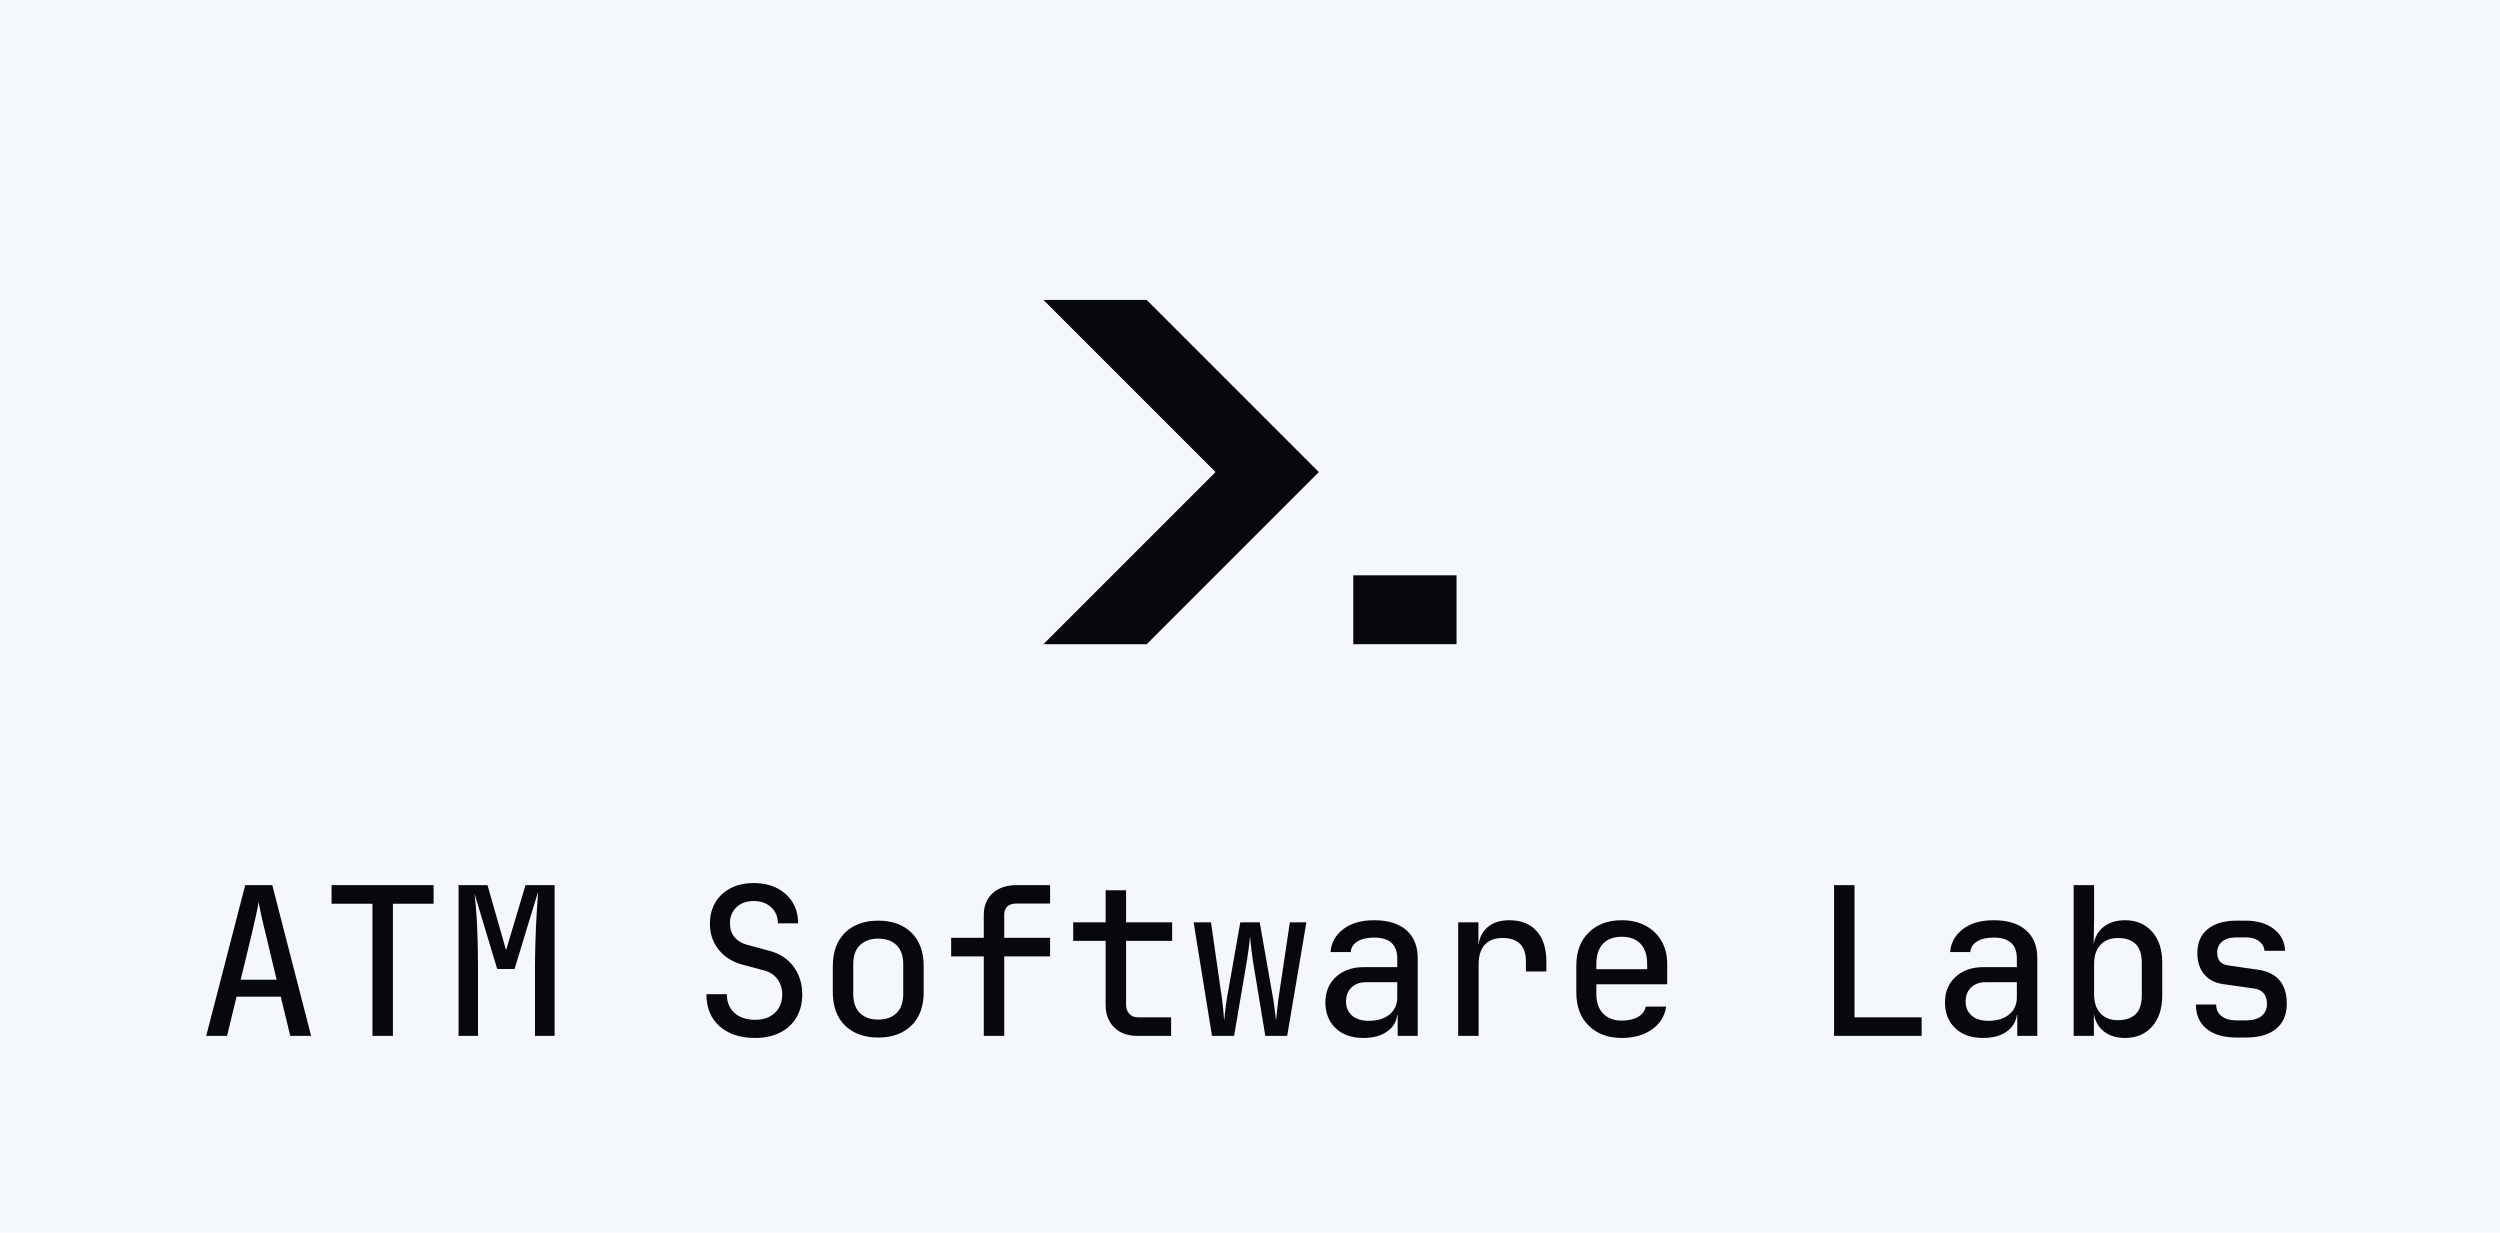
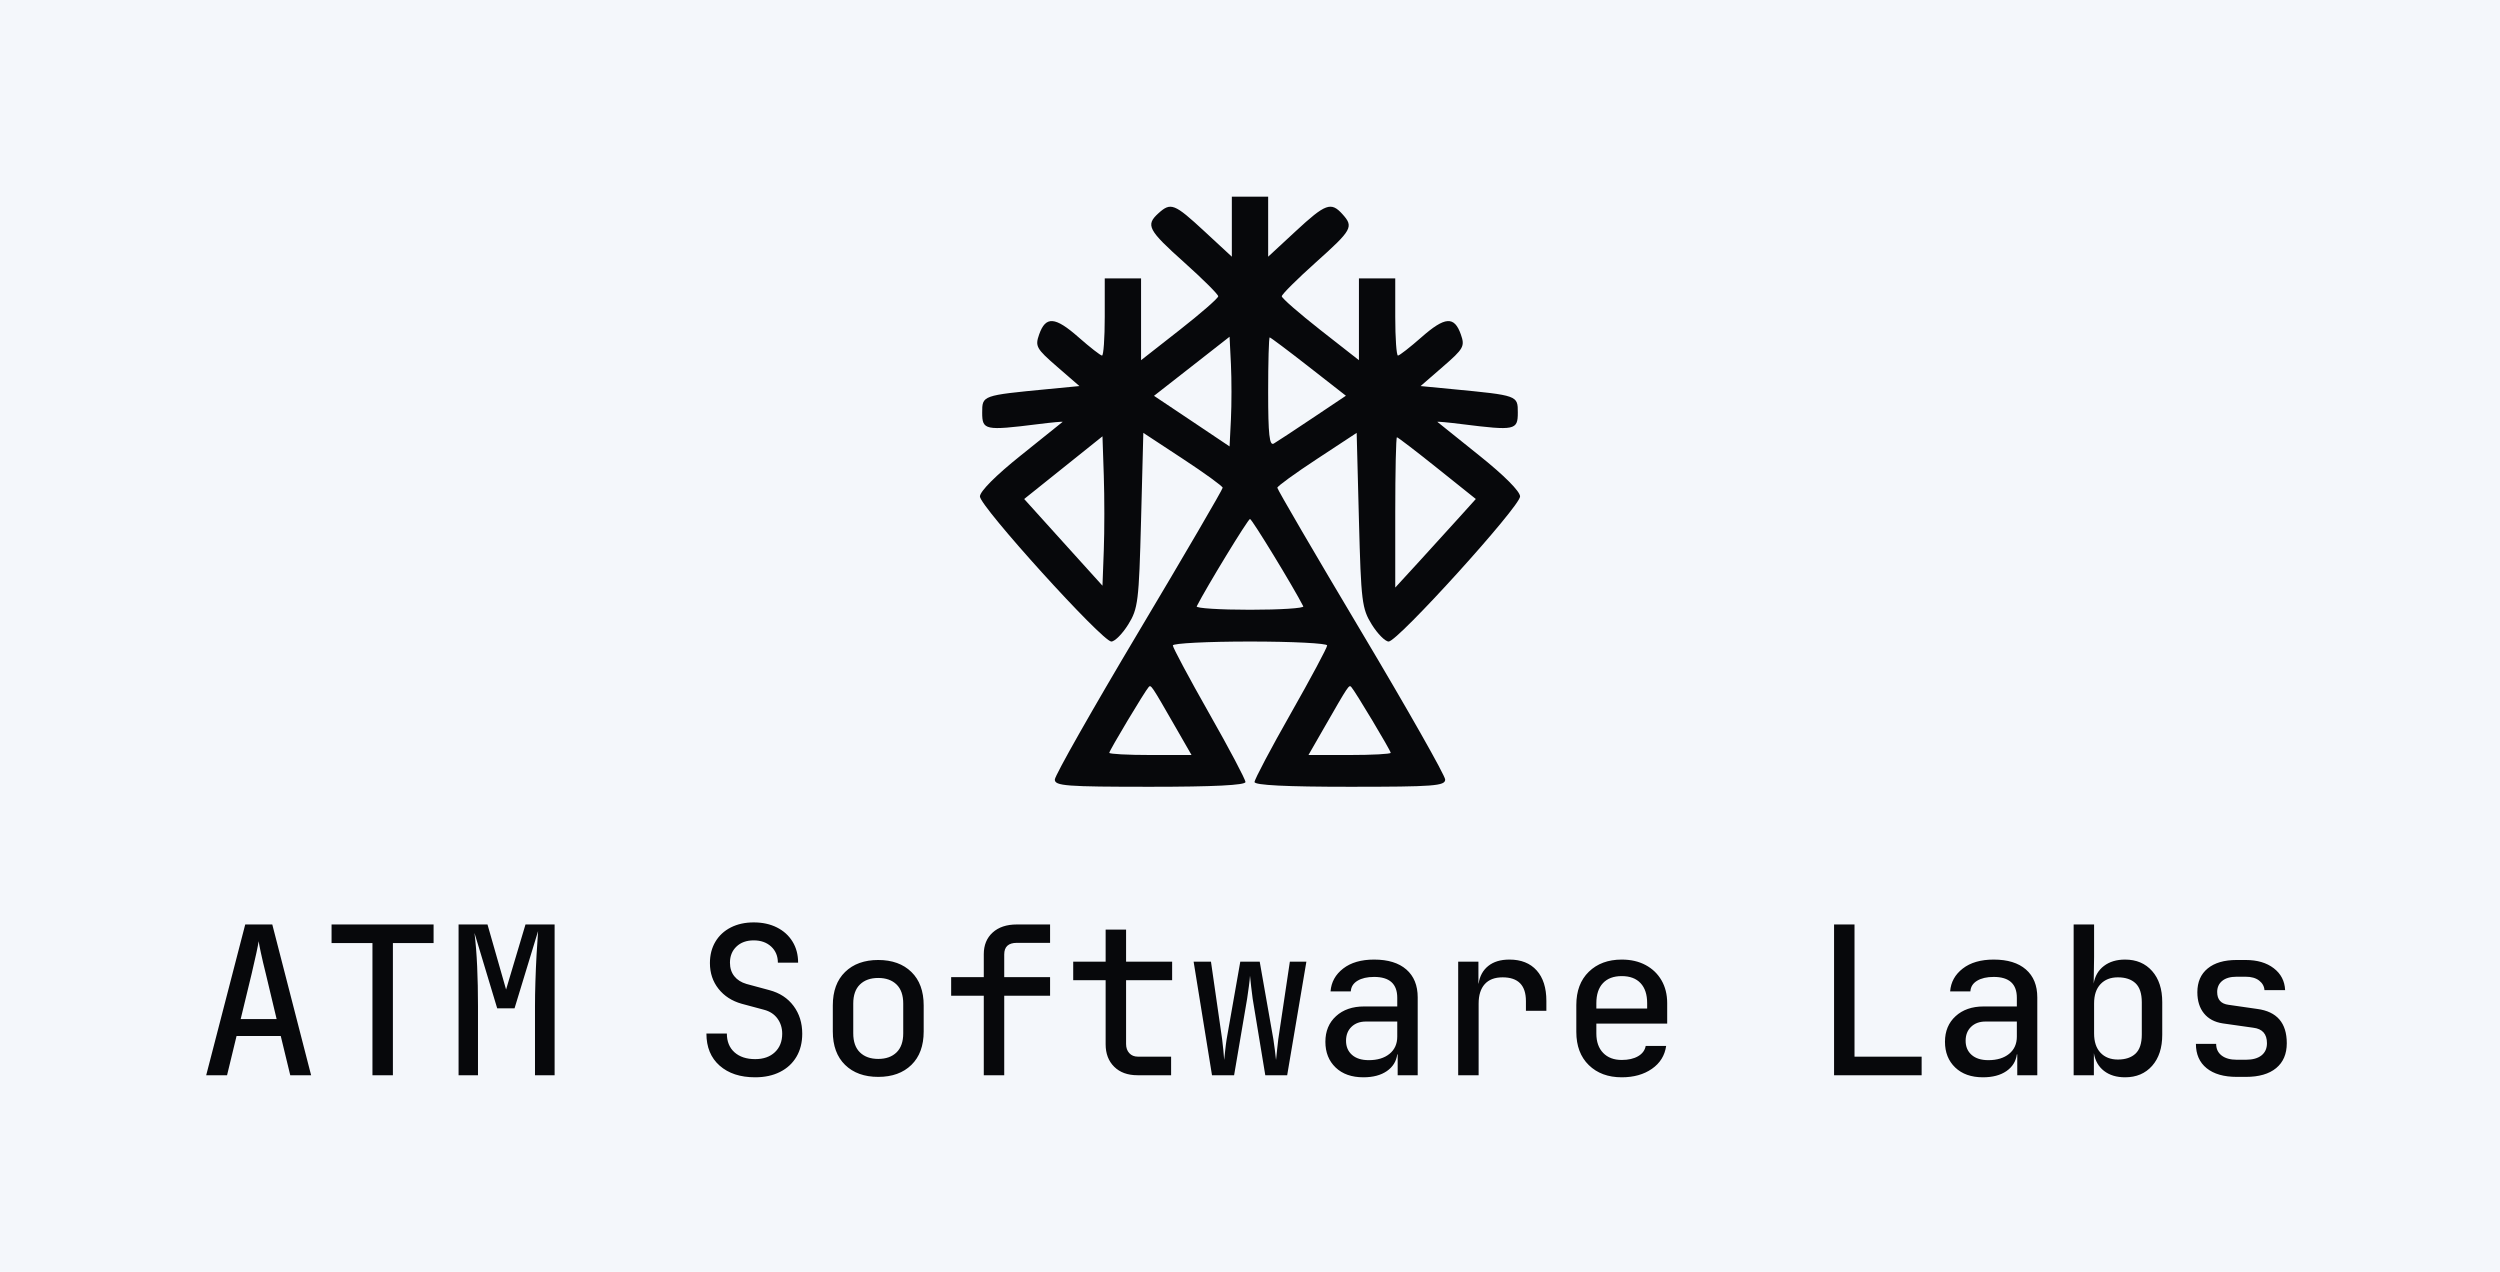
- <svg xmlns="http://www.w3.org/2000/svg" viewBox="0 0 508.4 250.66" width="508.4" height="250.66" role="img" aria-label="ATM Software Labs">
-   <rect width="508.4" height="250.66" fill="#f4f7fb" />
-   <g transform="translate(198.2 40) scale(7)">
-     <path fill="#07080b" d="M2 3h3l5 5-5 5H2l5-5-5-5z" />
-     <rect x="11" y="11" width="3" height="2" fill="#07080b" />
+ <svg xmlns="http://www.w3.org/2000/svg" viewBox="0 0 508.4 258.66" width="508.4" height="258.66" role="img" aria-label="ATM Software Labs">
+   <rect width="508.4" height="258.66" fill="#f4f7fb" />
+   <g transform="translate(198.815 40) scale(0.923077)">
+     <path fill="#07080b" fill-rule="evenodd" d="M17.00 128.41 C17.00 127.54 25.32 112.86 35.50 95.79 C45.68 78.72 53.99 64.47 53.98 64.12 C53.97 63.78 50.03 60.92 45.23 57.77 L36.50 52.03L36.00 71.27 C35.53 89.21 35.34 90.75 33.17 94.25 C31.89 96.31 30.21 98.00 29.45 98.00 C27.45 98.00 0.50 68.24 0.50 66.04 C0.50 64.92 4.03 61.38 9.50 57.01 C14.45 53.05 18.60 49.72 18.72 49.61 C18.83 49.50 16.36 49.72 13.22 50.12 C1.62 51.57 1.00 51.44 1.00 47.59 C1.00 43.77 0.93 43.79 15.46 42.39 L22.42 41.72L17.49 37.44 C12.91 33.47 12.63 32.96 13.55 30.34 C14.99 26.26 17.04 26.40 22.22 30.96 C24.74 33.18 27.08 35.00 27.40 35.00 C27.73 35.00 28.00 31.18 28.00 26.50 L28.00 18.00L32.00 18.00 L36.00 18.00L36.00 27.01 L36.00 36.02L44.50 29.36 C49.18 25.69 53.00 22.36 53.00 21.94 C53.00 21.52 49.62 18.16 45.50 14.47 C37.51 7.32 36.96 6.26 39.83 3.65 C42.55 1.19 43.34 1.50 49.94 7.61 L56.00 13.22L56.00 6.61 L56.00 0.00L60.00 0.00 L64.00 0.00L64.00 6.61 L64.00 13.22L70.06 7.61 C76.64 1.51 77.85 1.07 80.35 3.83 C82.89 6.64 82.54 7.27 74.50 14.47 C70.38 18.16 67.00 21.52 67.00 21.94 C67.00 22.36 70.83 25.69 75.50 29.36 L84.00 36.02L84.00 27.01 L84.00 18.00L88.00 18.00 L92.00 18.00L92.00 26.50 C92.00 31.18 92.27 35.00 92.60 35.00 C92.92 35.00 95.26 33.18 97.78 30.96 C102.96 26.40 105.01 26.26 106.45 30.34 C107.37 32.96 107.09 33.47 102.51 37.44 L97.58 41.72L104.54 42.39 C119.07 43.79 119.00 43.77 119.00 47.59 C119.00 51.44 118.38 51.57 106.78 50.12 C103.64 49.72 101.17 49.50 101.28 49.61 C101.40 49.72 105.55 53.05 110.50 57.01 C115.97 61.38 119.50 64.92 119.50 66.04 C119.50 68.24 92.55 98.00 90.55 98.00 C89.79 98.00 88.11 96.31 86.83 94.25 C84.66 90.75 84.47 89.21 84.00 71.27 L83.50 52.03L74.77 57.77 C69.97 60.92 66.03 63.78 66.02 64.12 C66.01 64.47 74.33 78.72 84.50 95.79 C94.68 112.86 103.00 127.54 103.00 128.41 C103.00 129.81 100.52 130.00 82.00 130.00 C68.02 130.00 61.00 129.65 61.00 128.95 C61.00 128.37 64.60 121.56 69.00 113.82 C73.40 106.07 77.00 99.34 77.00 98.86 C77.00 98.39 69.35 98.00 60.00 98.00 C50.65 98.00 43.00 98.39 43.00 98.86 C43.00 99.34 46.60 106.07 51.00 113.82 C55.40 121.56 59.00 128.37 59.00 128.95 C59.00 129.65 51.98 130.00 38.00 130.00 C19.48 130.00 17.00 129.81 17.00 128.41 Z M43.53 116.75 C38.30 107.64 38.19 107.47 37.69 108.01 C36.86 108.90 29.00 122.03 29.00 122.52 C29.00 122.78 33.08 123.00 38.06 123.00 L47.12 123.00L43.53 116.75 Z M91.00 122.52 C91.00 122.03 83.14 108.90 82.31 108.01 C81.81 107.47 81.70 107.64 76.47 116.75 L72.88 123.00L81.94 123.00 C86.92 123.00 91.00 122.78 91.00 122.52 Z M71.74 90.25 C69.56 85.97 60.43 71.00 60.00 71.00 C59.57 71.00 50.44 85.97 48.26 90.25 C48.05 90.66 53.34 91.00 60.00 91.00 C66.66 91.00 71.95 90.66 71.74 90.25 Z M27.79 61.45 L27.50 52.79L18.87 59.70 L10.25 66.60L18.87 76.15 L27.50 85.70L27.79 77.90 C27.95 73.61 27.95 66.20 27.79 61.45 Z M106.19 70.55 L109.75 66.60L101.25 59.80 C96.58 56.06 92.58 53.00 92.37 53.00 C92.17 53.00 92.00 60.45 92.00 69.56 L92.00 86.11L97.32 80.31 C100.24 77.11 104.24 72.72 106.19 70.55 Z M55.80 36.92 L55.50 30.85L47.18 37.36 L38.85 43.87L47.18 49.44 L55.50 55.02L55.80 49.01 C55.96 45.71 55.96 40.27 55.80 36.92 Z M73.81 48.75 L81.13 43.85L72.91 37.43 C68.38 33.89 64.53 31.00 64.34 31.00 C64.15 31.00 64.00 36.43 64.00 43.06 C64.00 52.43 64.28 54.95 65.25 54.38 C65.94 53.98 69.79 51.44 73.81 48.75 Z" />
  </g>
-   <path fill="#07080b" d="M41.932 210.66 49.87 180.0H55.372L63.268 210.66H59.026L57.094 202.68H48.106L46.174 210.66ZM48.946 199.236H56.254L54.07 190.08Q53.44 187.56 53.062 185.796Q52.684 184.032 52.6 183.402Q52.516 184.032 52.138 185.796Q51.76 187.56 51.172 190.038ZM75.742 210.66V183.78H67.426V180.0H88.174V183.78H79.9V210.66ZM93.256 210.66V180.0H99.136L102.916 193.23L106.864 180.0H112.786V210.66H108.796V196.59Q108.796 194.364 108.88 191.655Q108.964 188.946 109.111 186.237Q109.258 183.528 109.426 181.344L104.638 197.052H101.11L96.49 181.722Q96.868 184.788 97.036 188.547Q97.204 192.306 97.204 196.59V210.66Z" />
-   <path fill="#07080b" d="M153.568 211.08Q149.032 211.08 146.344 208.707Q143.656 206.334 143.656 202.176H147.814Q147.814 204.612 149.368 205.998Q150.922 207.384 153.568 207.384Q156.088 207.384 157.579 205.977Q159.07 204.57 159.07 202.218Q159.07 200.454 158.104 199.131Q157.138 197.808 155.374 197.346L150.838 196.128Q147.856 195.288 146.113 193.083Q144.37 190.878 144.37 187.854Q144.37 185.376 145.483 183.507Q146.596 181.638 148.612 180.609Q150.628 179.58 153.274 179.58Q155.962 179.58 157.999 180.609Q160.036 181.638 161.17 183.486Q162.304 185.334 162.304 187.77H158.188Q158.188 185.754 156.823 184.494Q155.458 183.234 153.274 183.234Q151.09 183.234 149.767 184.494Q148.444 185.754 148.444 187.77Q148.444 189.408 149.326 190.521Q150.208 191.634 151.804 192.096L156.466 193.356Q159.616 194.196 161.38 196.569Q163.144 198.942 163.144 202.218Q163.144 204.906 161.968 206.901Q160.792 208.896 158.629 209.988Q156.466 211.08 153.568 211.08ZM178.6 210.996Q174.358 210.996 171.859 208.56Q169.36 206.124 169.36 201.756V196.464Q169.36 192.096 171.859 189.66Q174.358 187.224 178.6 187.224Q182.842 187.224 185.341 189.66Q187.84 192.096 187.84 196.464V201.756Q187.84 206.124 185.341 208.56Q182.842 210.996 178.6 210.996ZM178.6 207.342Q180.952 207.342 182.317 206.019Q183.682 204.696 183.682 202.134V196.086Q183.682 193.524 182.317 192.201Q180.952 190.878 178.6 190.878Q176.248 190.878 174.883 192.201Q173.518 193.524 173.518 196.086V202.134Q173.518 204.696 174.883 206.019Q176.248 207.342 178.6 207.342ZM200.062 210.66V194.49H193.426V190.71H200.062V186.048Q200.062 183.276 201.868 181.638Q203.674 180.0 206.782 180.0H213.544V183.738H206.782Q204.22 183.738 204.22 186.09V190.71H213.544V194.49H204.22V210.66ZM231.31 210.66Q228.328 210.66 226.585 208.938Q224.842 207.216 224.842 204.36V191.34H218.248V187.56H224.842V181.05H229V187.56H238.366V191.34H229V204.318Q229 205.452 229.651 206.166Q230.302 206.88 231.394 206.88H238.156V210.66ZM246.472 210.66 242.734 187.56H246.262L248.53 203.31Q248.656 204.36 248.782 205.578Q248.908 206.796 248.95 207.552Q249.034 206.796 249.16 205.578Q249.286 204.36 249.454 203.31L252.226 187.56H256.174L258.946 203.31Q259.114 204.36 259.261 205.557Q259.408 206.754 259.492 207.552Q259.576 206.754 259.702 205.557Q259.828 204.36 259.954 203.31L262.306 187.56H265.666L261.76 210.66H257.308L254.746 195.12Q254.578 193.986 254.431 192.6Q254.284 191.214 254.2 190.416Q254.158 191.214 253.969 192.6Q253.78 193.986 253.612 195.12L250.966 210.66ZM277.258 211.08Q273.688 211.08 271.609 209.085Q269.53 207.09 269.53 203.856Q269.53 200.622 271.693 198.648Q273.856 196.674 277.384 196.674H284.146V194.91Q284.146 190.668 279.442 190.668Q277.342 190.668 276.061 191.445Q274.78 192.222 274.696 193.608H270.58Q270.79 190.794 273.142 188.967Q275.494 187.14 279.442 187.14Q283.684 187.14 285.994 189.156Q288.304 191.172 288.304 194.826V210.66H284.23V206.418H284.146Q283.852 208.56 282.025 209.82Q280.198 211.08 277.258 211.08ZM278.35 207.594Q280.996 207.594 282.571 206.313Q284.146 205.032 284.146 202.806V199.74H277.762Q275.956 199.74 274.843 200.811Q273.73 201.882 273.73 203.646Q273.73 205.452 274.948 206.523Q276.166 207.594 278.35 207.594ZM296.536 210.66V187.56H300.652V192.012H300.694Q301.03 189.744 302.647 188.442Q304.264 187.14 306.952 187.14Q310.522 187.14 312.496 189.345Q314.47 191.55 314.47 195.54V197.556H310.312V195.582Q310.312 190.752 305.566 190.752Q303.172 190.752 301.933 192.138Q300.694 193.524 300.694 196.086V210.66ZM329.8 211.08Q325.642 211.08 323.101 208.602Q320.56 206.124 320.56 201.84V196.38Q320.56 192.096 323.101 189.618Q325.642 187.14 329.8 187.14Q332.572 187.14 334.651 188.253Q336.73 189.366 337.885 191.361Q339.04 193.356 339.04 196.002V200.16H324.634V202.176Q324.634 204.696 326.02 206.124Q327.406 207.552 329.8 207.552Q331.816 207.552 333.118 206.796Q334.42 206.04 334.672 204.696H338.83Q338.41 207.636 335.932 209.358Q333.454 211.08 329.8 211.08ZM324.634 196.002V197.094H334.966V196.002Q334.966 193.356 333.622 191.928Q332.278 190.5 329.8 190.5Q327.322 190.5 325.978 191.928Q324.634 193.356 324.634 196.002ZM372.976 210.66V180.0H377.134V206.88H390.784V210.66ZM403.258 211.08Q399.688 211.08 397.609 209.085Q395.53 207.09 395.53 203.856Q395.53 200.622 397.693 198.648Q399.856 196.674 403.384 196.674H410.146V194.91Q410.146 190.668 405.442 190.668Q403.342 190.668 402.061 191.445Q400.78 192.222 400.696 193.608H396.58Q396.79 190.794 399.142 188.967Q401.494 187.14 405.442 187.14Q409.684 187.14 411.994 189.156Q414.304 191.172 414.304 194.826V210.66H410.23V206.418H410.146Q409.852 208.56 408.025 209.82Q406.198 211.08 403.258 211.08ZM404.35 207.594Q406.996 207.594 408.571 206.313Q410.146 205.032 410.146 202.806V199.74H403.762Q401.956 199.74 400.843 200.811Q399.73 201.882 399.73 203.646Q399.73 205.452 400.948 206.523Q402.166 207.594 404.35 207.594ZM432.154 211.08Q429.55 211.08 427.87 209.778Q426.19 208.476 425.812 206.166V210.66H421.696V180.0H425.854V186.636L425.77 192.012Q426.148 189.744 427.849 188.442Q429.55 187.14 432.154 187.14Q435.598 187.14 437.656 189.471Q439.714 191.802 439.714 195.792V202.428Q439.714 206.418 437.656 208.749Q435.598 211.08 432.154 211.08ZM430.684 207.468Q432.994 207.468 434.275 206.271Q435.556 205.074 435.556 202.386V195.834Q435.556 193.146 434.275 191.949Q432.994 190.752 430.684 190.752Q428.458 190.752 427.156 192.138Q425.854 193.524 425.854 196.044V202.176Q425.854 204.696 427.156 206.082Q428.458 207.468 430.684 207.468ZM454.876 210.996Q450.928 210.996 448.744 209.232Q446.56 207.468 446.56 204.276H450.676Q450.676 205.788 451.789 206.649Q452.902 207.51 454.876 207.51H456.724Q458.782 207.51 459.895 206.628Q461.008 205.746 461.008 204.15Q461.008 201.336 458.236 201.0L452.02 200.118Q449.542 199.74 448.198 198.081Q446.854 196.422 446.854 193.776Q446.854 190.668 448.954 188.946Q451.054 187.224 454.834 187.224H456.682Q460.21 187.224 462.394 188.904Q464.578 190.584 464.704 193.356H460.504Q460.42 192.18 459.412 191.403Q458.404 190.626 456.682 190.626H454.834Q452.944 190.626 451.915 191.466Q450.886 192.306 450.886 193.734Q450.886 196.044 453.196 196.338L459.034 197.178Q465.04 197.976 465.04 204.15Q465.04 207.426 462.877 209.211Q460.714 210.996 456.724 210.996Z" />
+   <path fill="#07080b" d="M41.932 218.66 49.87 188.0H55.372L63.268 218.66H59.026L57.094 210.68H48.106L46.174 218.66ZM48.946 207.236H56.254L54.07 198.08Q53.44 195.56 53.062 193.796Q52.684 192.032 52.6 191.402Q52.516 192.032 52.138 193.796Q51.76 195.56 51.172 198.038ZM75.742 218.66V191.78H67.426V188.0H88.174V191.78H79.9V218.66ZM93.256 218.66V188.0H99.136L102.916 201.23L106.864 188.0H112.786V218.66H108.796V204.59Q108.796 202.364 108.88 199.655Q108.964 196.946 109.111 194.237Q109.258 191.528 109.426 189.344L104.638 205.052H101.11L96.49 189.722Q96.868 192.788 97.036 196.547Q97.204 200.306 97.204 204.59V218.66Z" />
+   <path fill="#07080b" d="M153.568 219.08Q149.032 219.08 146.344 216.707Q143.656 214.334 143.656 210.176H147.814Q147.814 212.612 149.368 213.998Q150.922 215.384 153.568 215.384Q156.088 215.384 157.579 213.977Q159.07 212.57 159.07 210.218Q159.07 208.454 158.104 207.131Q157.138 205.808 155.374 205.346L150.838 204.128Q147.856 203.288 146.113 201.083Q144.37 198.878 144.37 195.854Q144.37 193.376 145.483 191.507Q146.596 189.638 148.612 188.609Q150.628 187.58 153.274 187.58Q155.962 187.58 157.999 188.609Q160.036 189.638 161.17 191.486Q162.304 193.334 162.304 195.77H158.188Q158.188 193.754 156.823 192.494Q155.458 191.234 153.274 191.234Q151.09 191.234 149.767 192.494Q148.444 193.754 148.444 195.77Q148.444 197.408 149.326 198.521Q150.208 199.634 151.804 200.096L156.466 201.356Q159.616 202.196 161.38 204.569Q163.144 206.942 163.144 210.218Q163.144 212.906 161.968 214.901Q160.792 216.896 158.629 217.988Q156.466 219.08 153.568 219.08ZM178.6 218.996Q174.358 218.996 171.859 216.56Q169.36 214.124 169.36 209.756V204.464Q169.36 200.096 171.859 197.66Q174.358 195.224 178.6 195.224Q182.842 195.224 185.341 197.66Q187.84 200.096 187.84 204.464V209.756Q187.84 214.124 185.341 216.56Q182.842 218.996 178.6 218.996ZM178.6 215.342Q180.952 215.342 182.317 214.019Q183.682 212.696 183.682 210.134V204.086Q183.682 201.524 182.317 200.201Q180.952 198.878 178.6 198.878Q176.248 198.878 174.883 200.201Q173.518 201.524 173.518 204.086V210.134Q173.518 212.696 174.883 214.019Q176.248 215.342 178.6 215.342ZM200.062 218.66V202.49H193.426V198.71H200.062V194.048Q200.062 191.276 201.868 189.638Q203.674 188.0 206.782 188.0H213.544V191.738H206.782Q204.22 191.738 204.22 194.09V198.71H213.544V202.49H204.22V218.66ZM231.31 218.66Q228.328 218.66 226.585 216.938Q224.842 215.216 224.842 212.36V199.34H218.248V195.56H224.842V189.05H229V195.56H238.366V199.34H229V212.318Q229 213.452 229.651 214.166Q230.302 214.88 231.394 214.88H238.156V218.66ZM246.472 218.66 242.734 195.56H246.262L248.53 211.31Q248.656 212.36 248.782 213.578Q248.908 214.796 248.95 215.552Q249.034 214.796 249.16 213.578Q249.286 212.36 249.454 211.31L252.226 195.56H256.174L258.946 211.31Q259.114 212.36 259.261 213.557Q259.408 214.754 259.492 215.552Q259.576 214.754 259.702 213.557Q259.828 212.36 259.954 211.31L262.306 195.56H265.666L261.76 218.66H257.308L254.746 203.12Q254.578 201.986 254.431 200.6Q254.284 199.214 254.2 198.416Q254.158 199.214 253.969 200.6Q253.78 201.986 253.612 203.12L250.966 218.66ZM277.258 219.08Q273.688 219.08 271.609 217.085Q269.53 215.09 269.53 211.856Q269.53 208.622 271.693 206.648Q273.856 204.674 277.384 204.674H284.146V202.91Q284.146 198.668 279.442 198.668Q277.342 198.668 276.061 199.445Q274.78 200.222 274.696 201.608H270.58Q270.79 198.794 273.142 196.967Q275.494 195.14 279.442 195.14Q283.684 195.14 285.994 197.156Q288.304 199.172 288.304 202.826V218.66H284.23V214.418H284.146Q283.852 216.56 282.025 217.82Q280.198 219.08 277.258 219.08ZM278.35 215.594Q280.996 215.594 282.571 214.313Q284.146 213.032 284.146 210.806V207.74H277.762Q275.956 207.74 274.843 208.811Q273.73 209.882 273.73 211.646Q273.73 213.452 274.948 214.523Q276.166 215.594 278.35 215.594ZM296.536 218.66V195.56H300.652V200.012H300.694Q301.03 197.744 302.647 196.442Q304.264 195.14 306.952 195.14Q310.522 195.14 312.496 197.345Q314.47 199.55 314.47 203.54V205.556H310.312V203.582Q310.312 198.752 305.566 198.752Q303.172 198.752 301.933 200.138Q300.694 201.524 300.694 204.086V218.66ZM329.8 219.08Q325.642 219.08 323.101 216.602Q320.56 214.124 320.56 209.84V204.38Q320.56 200.096 323.101 197.618Q325.642 195.14 329.8 195.14Q332.572 195.14 334.651 196.253Q336.73 197.366 337.885 199.361Q339.04 201.356 339.04 204.002V208.16H324.634V210.176Q324.634 212.696 326.02 214.124Q327.406 215.552 329.8 215.552Q331.816 215.552 333.118 214.796Q334.42 214.04 334.672 212.696H338.83Q338.41 215.636 335.932 217.358Q333.454 219.08 329.8 219.08ZM324.634 204.002V205.094H334.966V204.002Q334.966 201.356 333.622 199.928Q332.278 198.5 329.8 198.5Q327.322 198.5 325.978 199.928Q324.634 201.356 324.634 204.002ZM372.976 218.66V188.0H377.134V214.88H390.784V218.66ZM403.258 219.08Q399.688 219.08 397.609 217.085Q395.53 215.09 395.53 211.856Q395.53 208.622 397.693 206.648Q399.856 204.674 403.384 204.674H410.146V202.91Q410.146 198.668 405.442 198.668Q403.342 198.668 402.061 199.445Q400.78 200.222 400.696 201.608H396.58Q396.79 198.794 399.142 196.967Q401.494 195.14 405.442 195.14Q409.684 195.14 411.994 197.156Q414.304 199.172 414.304 202.826V218.66H410.23V214.418H410.146Q409.852 216.56 408.025 217.82Q406.198 219.08 403.258 219.08ZM404.35 215.594Q406.996 215.594 408.571 214.313Q410.146 213.032 410.146 210.806V207.74H403.762Q401.956 207.74 400.843 208.811Q399.73 209.882 399.73 211.646Q399.73 213.452 400.948 214.523Q402.166 215.594 404.35 215.594ZM432.154 219.08Q429.55 219.08 427.87 217.778Q426.19 216.476 425.812 214.166V218.66H421.696V188.0H425.854V194.636L425.77 200.012Q426.148 197.744 427.849 196.442Q429.55 195.14 432.154 195.14Q435.598 195.14 437.656 197.471Q439.714 199.802 439.714 203.792V210.428Q439.714 214.418 437.656 216.749Q435.598 219.08 432.154 219.08ZM430.684 215.468Q432.994 215.468 434.275 214.271Q435.556 213.074 435.556 210.386V203.834Q435.556 201.146 434.275 199.949Q432.994 198.752 430.684 198.752Q428.458 198.752 427.156 200.138Q425.854 201.524 425.854 204.044V210.176Q425.854 212.696 427.156 214.082Q428.458 215.468 430.684 215.468ZM454.876 218.996Q450.928 218.996 448.744 217.232Q446.56 215.468 446.56 212.276H450.676Q450.676 213.788 451.789 214.649Q452.902 215.51 454.876 215.51H456.724Q458.782 215.51 459.895 214.628Q461.008 213.746 461.008 212.15Q461.008 209.336 458.236 209.0L452.02 208.118Q449.542 207.74 448.198 206.081Q446.854 204.422 446.854 201.776Q446.854 198.668 448.954 196.946Q451.054 195.224 454.834 195.224H456.682Q460.21 195.224 462.394 196.904Q464.578 198.584 464.704 201.356H460.504Q460.42 200.18 459.412 199.403Q458.404 198.626 456.682 198.626H454.834Q452.944 198.626 451.915 199.466Q450.886 200.306 450.886 201.734Q450.886 204.044 453.196 204.338L459.034 205.178Q465.04 205.976 465.04 212.15Q465.04 215.426 462.877 217.211Q460.714 218.996 456.724 218.996Z" />
</svg>
